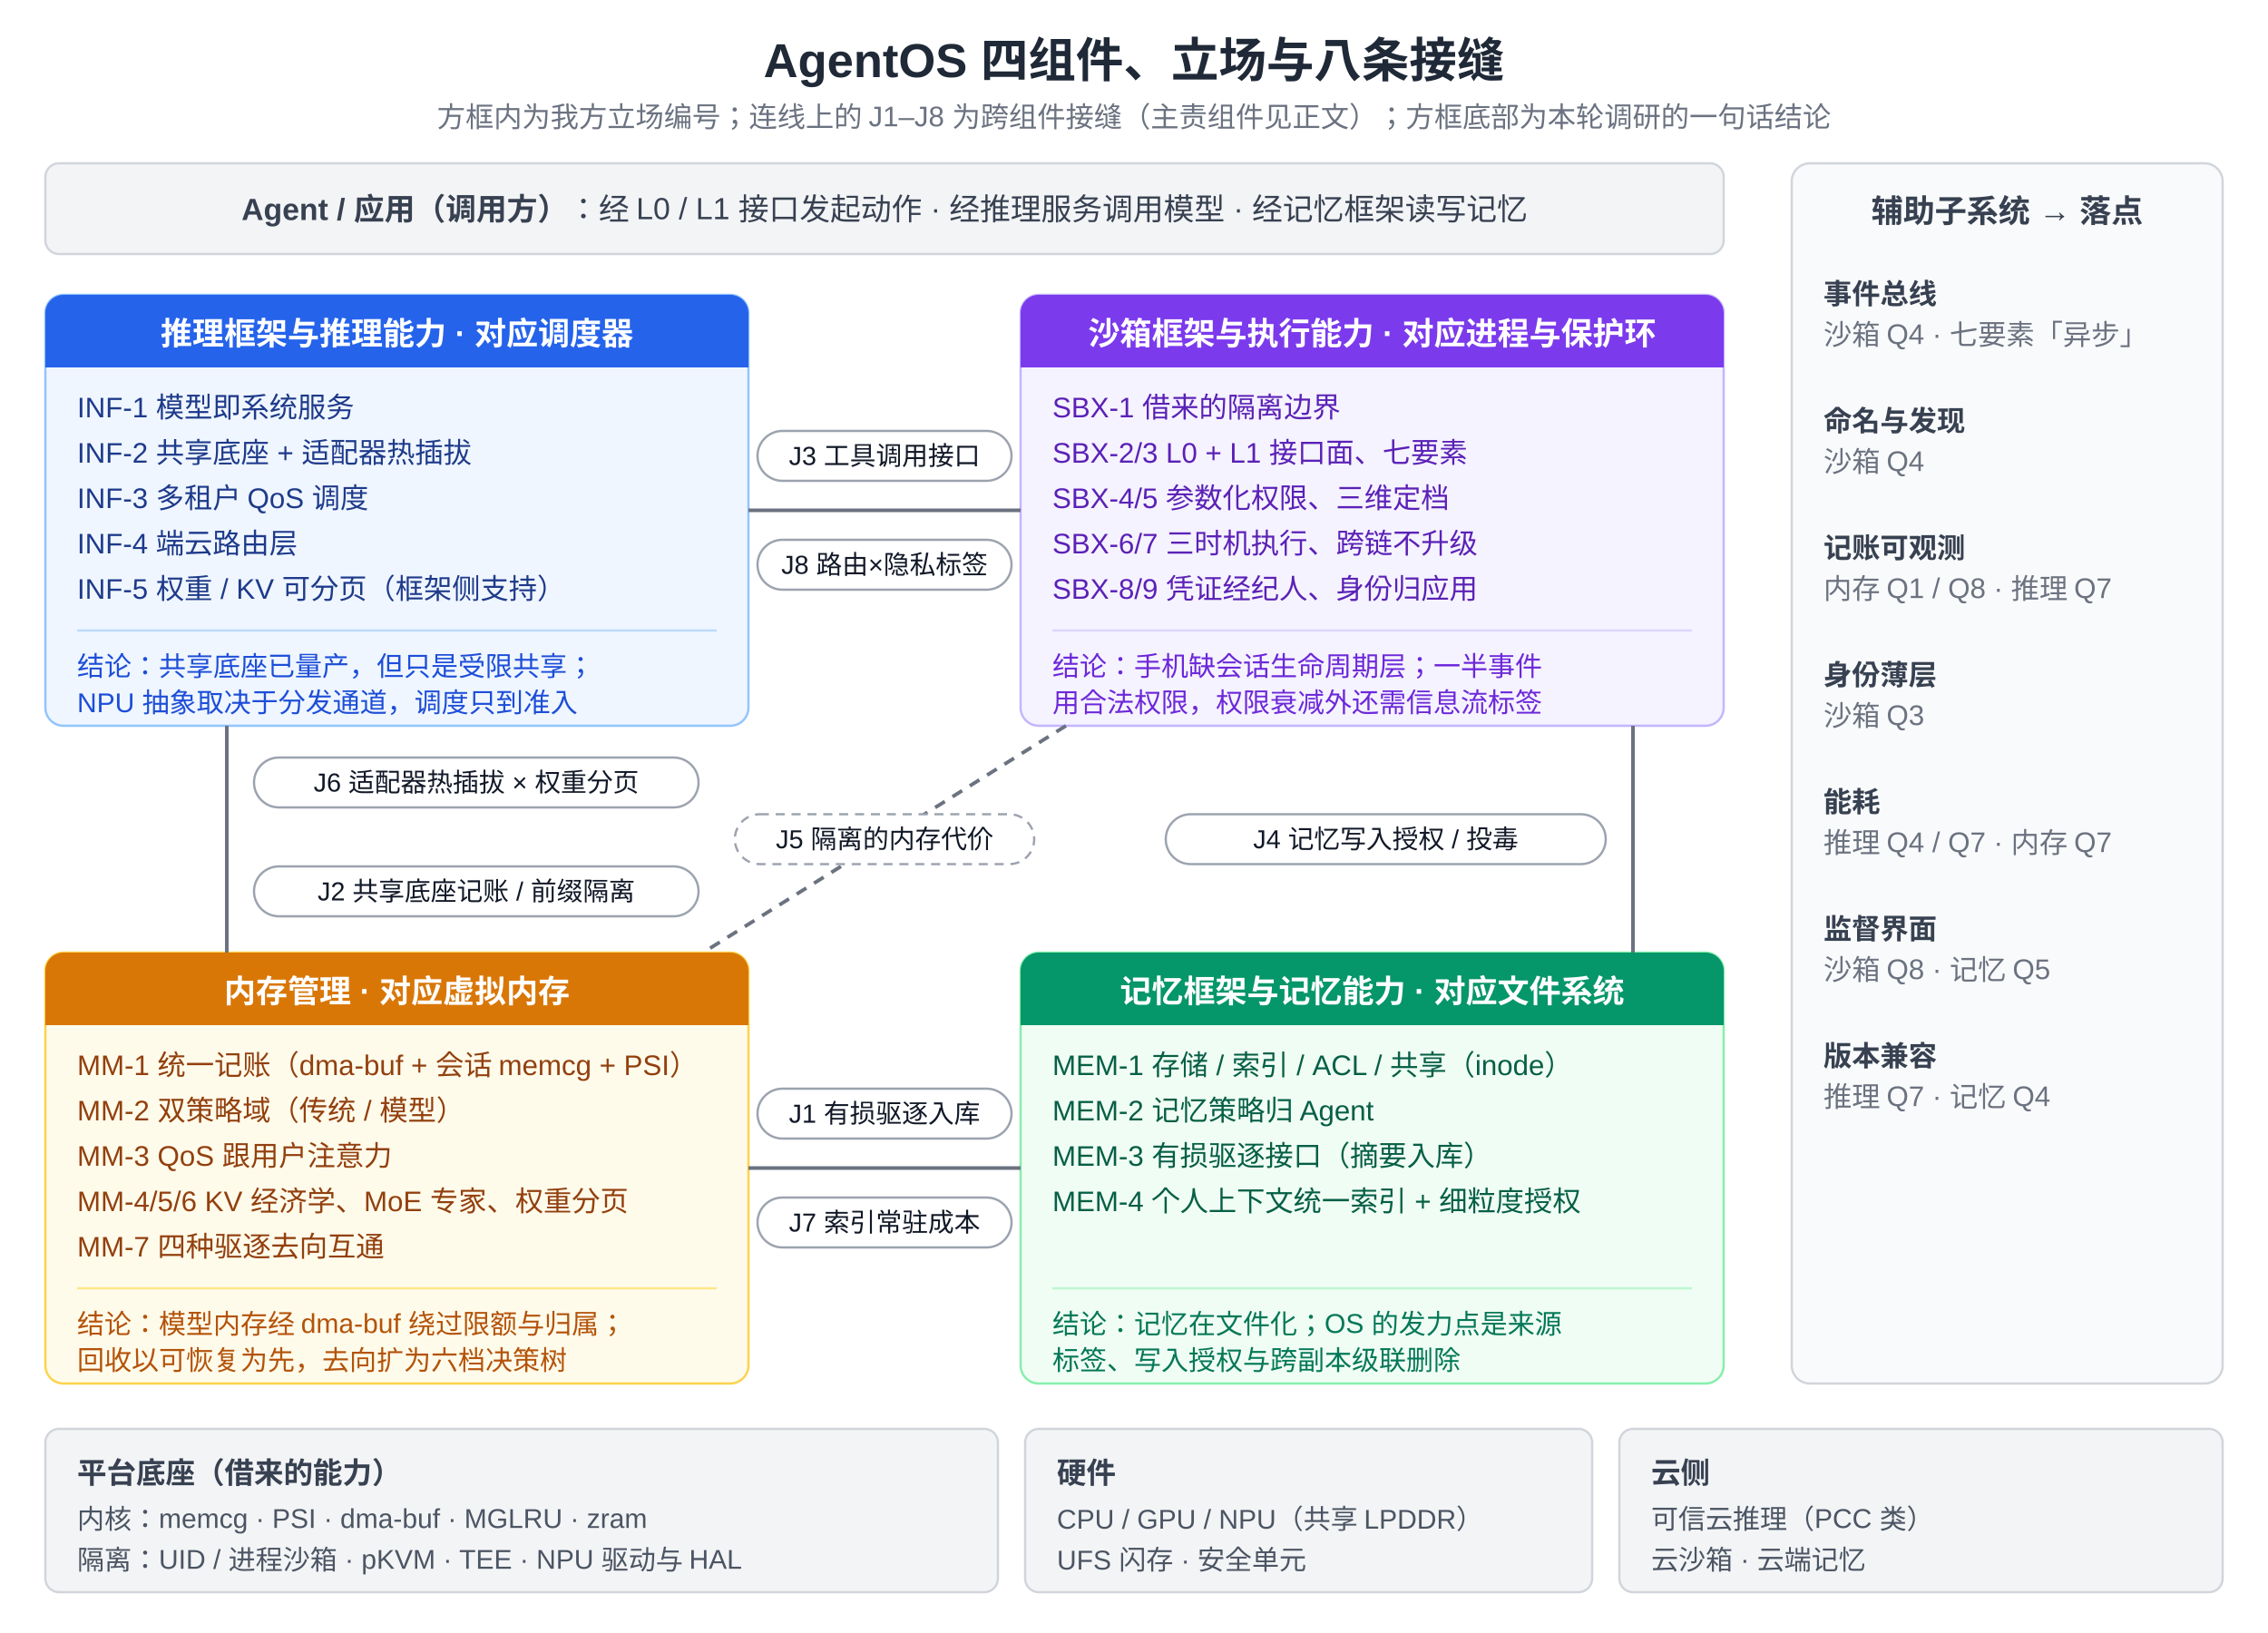
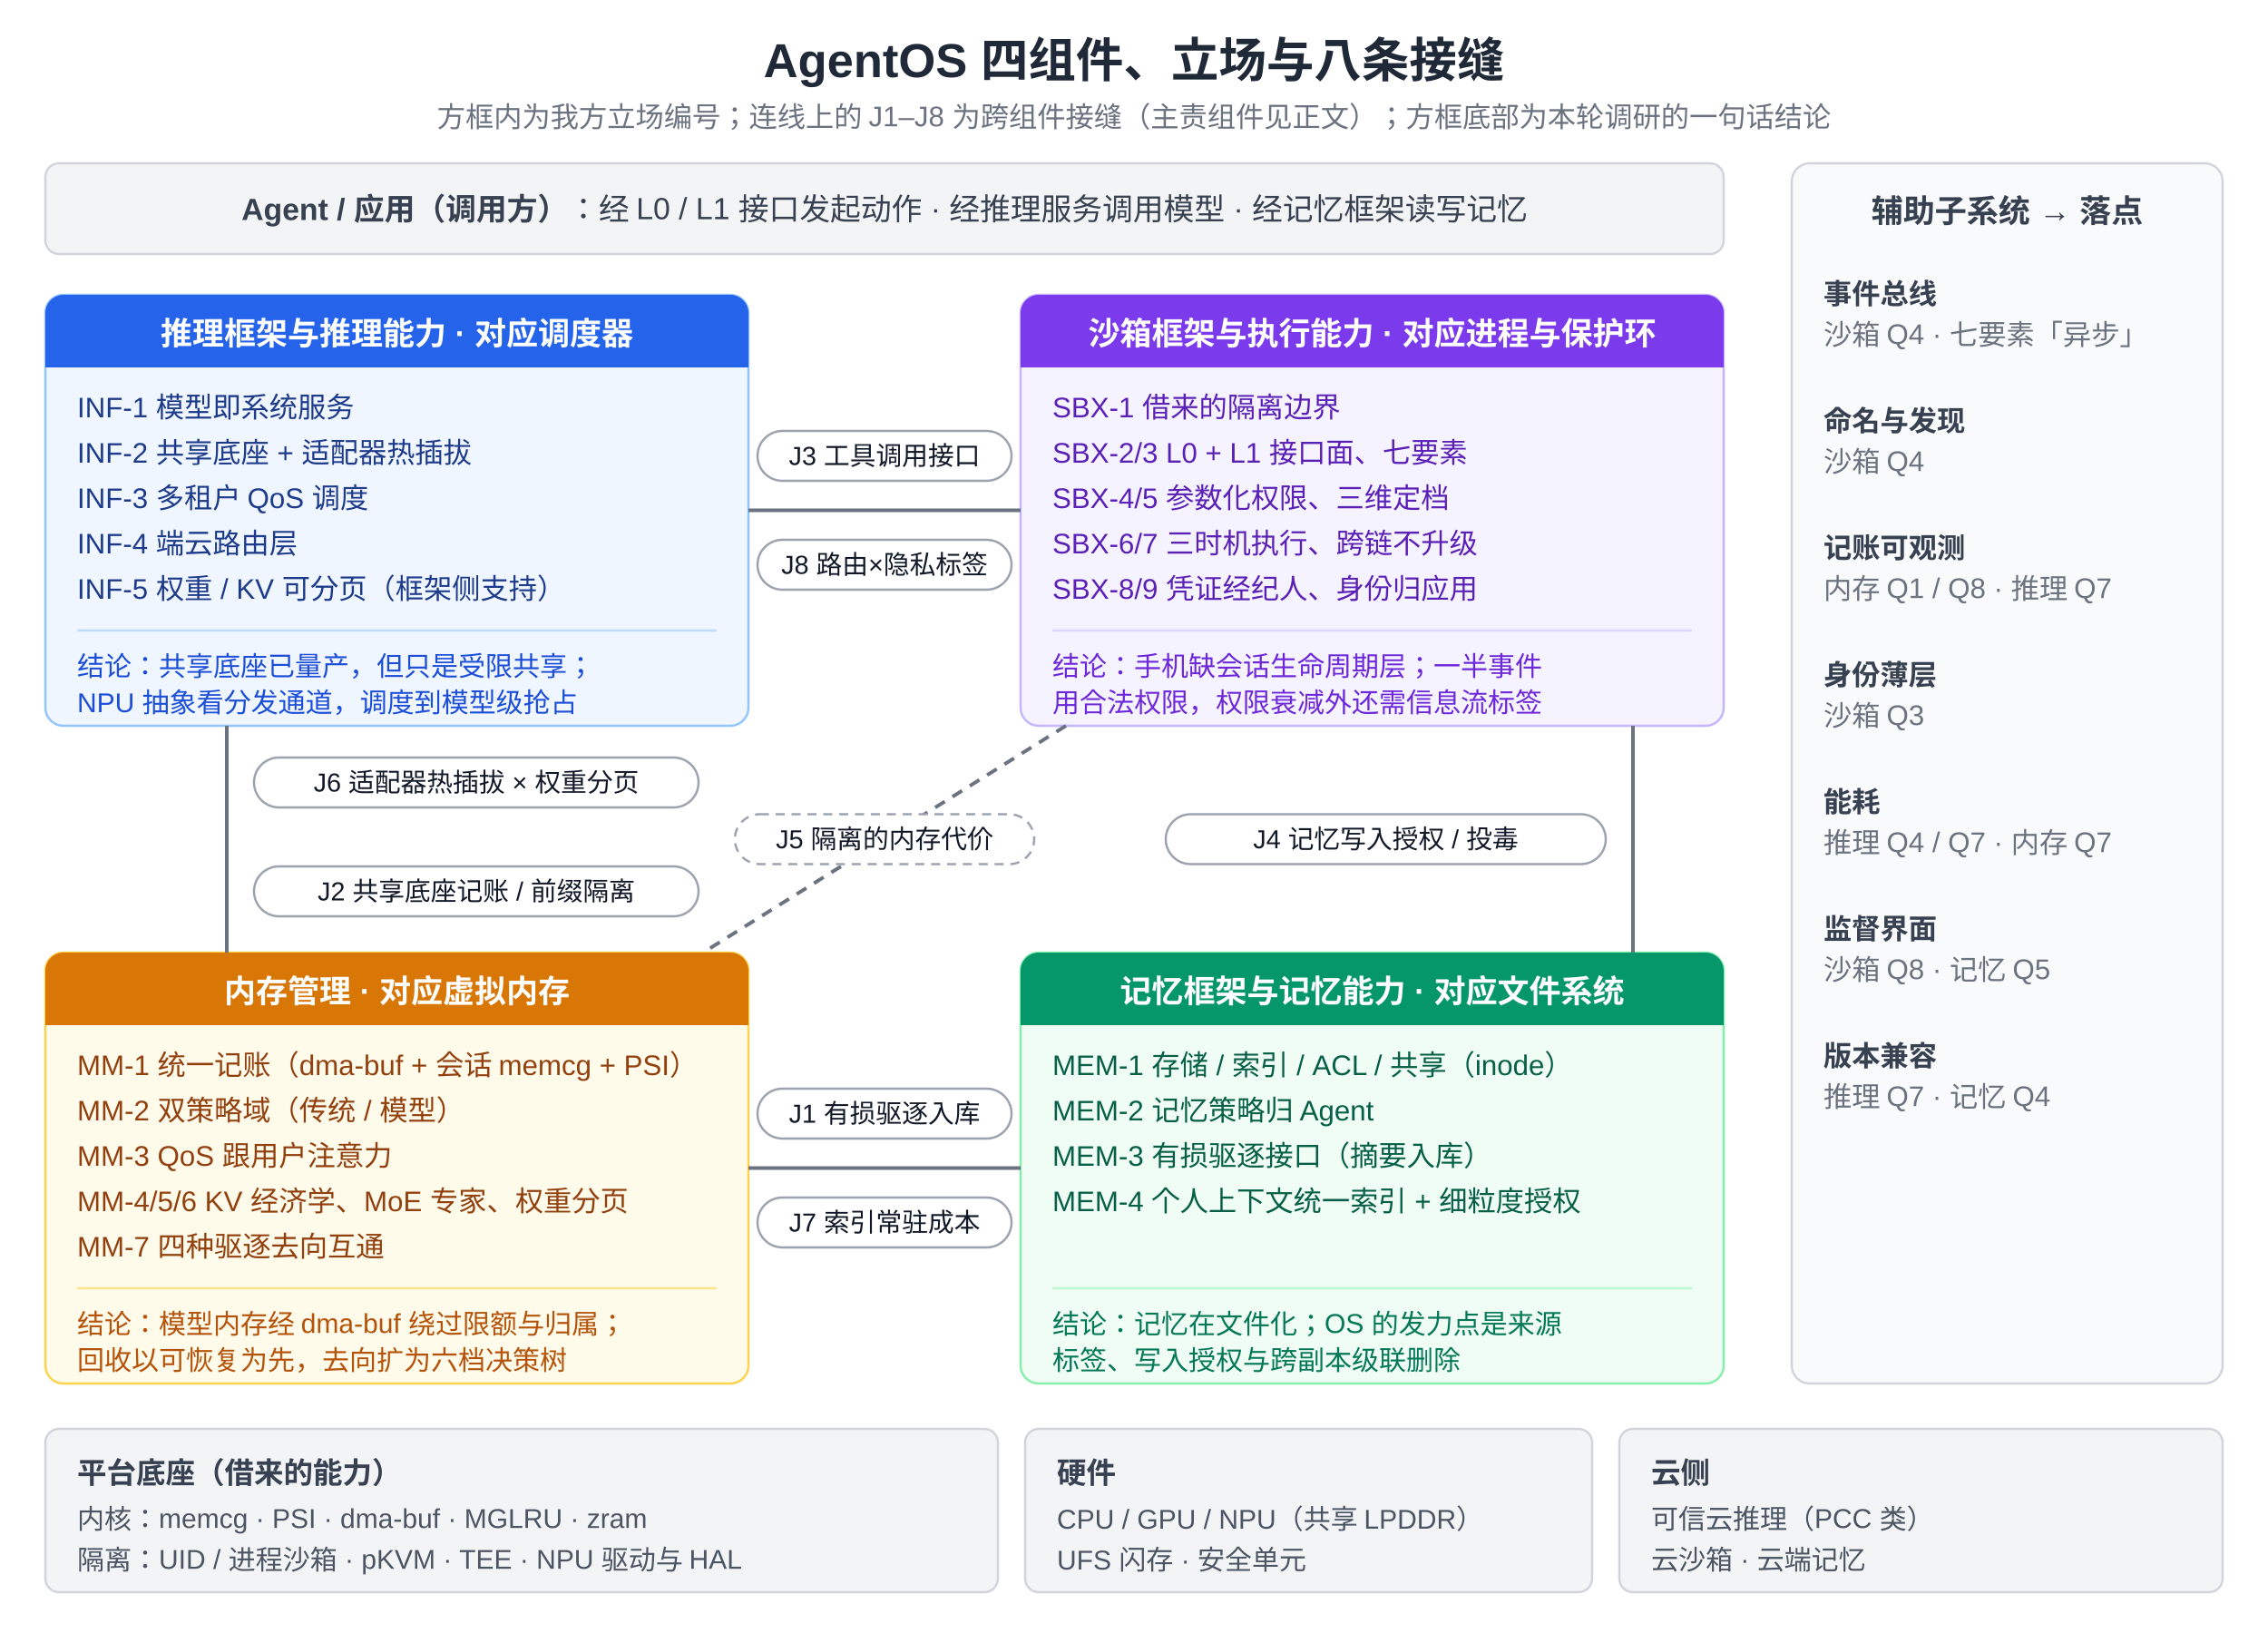
<svg xmlns="http://www.w3.org/2000/svg" width="1000" height="720" viewBox="0 0 1000 720" font-family="-apple-system, 'Segoe UI', 'Helvetica Neue', Arial, 'PingFang SC', 'Microsoft YaHei', sans-serif">
  <rect x="0" y="0" width="1000" height="720" fill="#ffffff" />
  <text x="500" y="34" text-anchor="middle" font-size="21" font-weight="700" fill="#1f2937">AgentOS 四组件、立场与八条接缝</text>
  <text x="500" y="56" text-anchor="middle" font-size="12.5" fill="#6b7280">方框内为我方立场编号；连线上的 J1–J8 为跨组件接缝（主责组件见正文）；方框底部为本轮调研的一句话结论</text>
  <rect x="20" y="72" width="740" height="40" rx="6" fill="#f3f4f6" stroke="#d1d5db" />
  <text x="390" y="97" text-anchor="middle" font-size="13.5" fill="#374151">
    <tspan font-weight="700">Agent / 应用（调用方）</tspan>：经 L0 / L1 接口发起动作 · 经推理服务调用模型 · 经记忆框架读写记忆</text>
  <rect x="20" y="130" width="310" height="190" rx="8" fill="#eff6ff" stroke="#93c5fd" />
  <rect x="20" y="130" width="310" height="32" rx="8" fill="#2563eb" />
  <rect x="20" y="150" width="310" height="12" fill="#2563eb" />
  <text x="175" y="152" text-anchor="middle" font-size="14" font-weight="700" fill="#ffffff">推理框架与推理能力 · 对应调度器</text>
  <g font-size="12.5" fill="#1e3a8a">
    <text x="34" y="184">INF-1 模型即系统服务</text>
    <text x="34" y="204">INF-2 共享底座 + 适配器热插拔</text>
    <text x="34" y="224">INF-3 多租户 QoS 调度</text>
    <text x="34" y="244">INF-4 端云路由层</text>
    <text x="34" y="264">INF-5 权重 / KV 可分页（框架侧支持）</text>
  </g>
  <line x1="34" y1="278" x2="316" y2="278" stroke="#bfdbfe" />
  <text id="c1-finding" x="34" y="298" font-size="12" fill="#1d4ed8">结论：共享底座已量产，但只是受限共享；</text>
-   <text id="c1-finding2" x="34" y="314" font-size="12" fill="#1d4ed8">NPU 抽象取决于分发通道，调度只到准入</text>
+   <text id="c1-finding2" x="34" y="314" font-size="12" fill="#1d4ed8">NPU 抽象看分发通道，调度到模型级抢占</text>
  <rect x="450" y="130" width="310" height="190" rx="8" fill="#f5f3ff" stroke="#c4b5fd" />
  <rect x="450" y="130" width="310" height="32" rx="8" fill="#7c3aed" />
  <rect x="450" y="150" width="310" height="12" fill="#7c3aed" />
  <text x="605" y="152" text-anchor="middle" font-size="14" font-weight="700" fill="#ffffff">沙箱框架与执行能力 · 对应进程与保护环</text>
  <g font-size="12.5" fill="#5b21b6">
    <text x="464" y="184">SBX-1 借来的隔离边界</text>
    <text x="464" y="204">SBX-2/3 L0 + L1 接口面、七要素</text>
    <text x="464" y="224">SBX-4/5 参数化权限、三维定档</text>
    <text x="464" y="244">SBX-6/7 三时机执行、跨链不升级</text>
    <text x="464" y="264">SBX-8/9 凭证经纪人、身份归应用</text>
  </g>
  <line x1="464" y1="278" x2="746" y2="278" stroke="#ddd6fe" />
  <text id="c2-finding" x="464" y="298" font-size="12" fill="#6d28d9">结论：手机缺会话生命周期层；一半事件</text>
  <text id="c2-finding2" x="464" y="314" font-size="12" fill="#6d28d9">用合法权限，权限衰减外还需信息流标签</text>
  <rect x="20" y="420" width="310" height="190" rx="8" fill="#fffbeb" stroke="#fcd34d" />
  <rect x="20" y="420" width="310" height="32" rx="8" fill="#d97706" />
  <rect x="20" y="440" width="310" height="12" fill="#d97706" />
  <text x="175" y="442" text-anchor="middle" font-size="14" font-weight="700" fill="#ffffff">内存管理 · 对应虚拟内存</text>
  <g font-size="12.5" fill="#92400e">
    <text x="34" y="474">MM-1 统一记账（dma-buf + 会话 memcg + PSI）</text>
    <text x="34" y="494">MM-2 双策略域（传统 / 模型）</text>
    <text x="34" y="514">MM-3 QoS 跟用户注意力</text>
    <text x="34" y="534">MM-4/5/6 KV 经济学、MoE 专家、权重分页</text>
    <text x="34" y="554">MM-7 四种驱逐去向互通</text>
  </g>
  <line x1="34" y1="568" x2="316" y2="568" stroke="#fde68a" />
  <text id="c4-finding" x="34" y="588" font-size="12" fill="#b45309">结论：模型内存经 dma-buf 绕过限额与归属；</text>
  <text id="c4-finding2" x="34" y="604" font-size="12" fill="#b45309">回收以可恢复为先，去向扩为六档决策树</text>
  <rect x="450" y="420" width="310" height="190" rx="8" fill="#f0fdf4" stroke="#86efac" />
  <rect x="450" y="420" width="310" height="32" rx="8" fill="#059669" />
  <rect x="450" y="440" width="310" height="12" fill="#059669" />
  <text x="605" y="442" text-anchor="middle" font-size="14" font-weight="700" fill="#ffffff">记忆框架与记忆能力 · 对应文件系统</text>
  <g font-size="12.5" fill="#065f46">
    <text x="464" y="474">MEM-1 存储 / 索引 / ACL / 共享（inode）</text>
    <text x="464" y="494">MEM-2 记忆策略归 Agent</text>
    <text x="464" y="514">MEM-3 有损驱逐接口（摘要入库）</text>
    <text x="464" y="534">MEM-4 个人上下文统一索引 + 细粒度授权</text>
  </g>
  <line x1="464" y1="568" x2="746" y2="568" stroke="#bbf7d0" />
  <text id="c3-finding" x="464" y="588" font-size="12" fill="#047857">结论：记忆在文件化；OS 的发力点是来源</text>
  <text id="c3-finding2" x="464" y="604" font-size="12" fill="#047857">标签、写入授权与跨副本级联删除</text>
  <g stroke="#6b7280" stroke-width="1.6" fill="none">
    <line x1="330" y1="225" x2="450" y2="225" />
    <line x1="330" y1="515" x2="450" y2="515" />
    <line x1="100" y1="320" x2="100" y2="420" />
    <line x1="720" y1="320" x2="720" y2="420" />
    <line x1="470" y1="320" x2="310" y2="420" stroke-dasharray="5,4" />
  </g>
  <g font-size="11.5">
    <rect x="334" y="190" width="112" height="22" rx="11" fill="#ffffff" stroke="#9ca3af" />
    <text x="390" y="205" text-anchor="middle" fill="#111827">J3 工具调用接口</text>
    <rect x="334" y="238" width="112" height="22" rx="11" fill="#ffffff" stroke="#9ca3af" />
    <text x="390" y="253" text-anchor="middle" fill="#111827">J8 路由×隐私标签</text>
    <rect x="334" y="480" width="112" height="22" rx="11" fill="#ffffff" stroke="#9ca3af" />
    <text x="390" y="495" text-anchor="middle" fill="#111827">J1 有损驱逐入库</text>
    <rect x="334" y="528" width="112" height="22" rx="11" fill="#ffffff" stroke="#9ca3af" />
    <text x="390" y="543" text-anchor="middle" fill="#111827">J7 索引常驻成本</text>
    <rect x="112" y="334" width="196" height="22" rx="11" fill="#ffffff" stroke="#9ca3af" />
    <text x="210" y="349" text-anchor="middle" fill="#111827">J6 适配器热插拔 × 权重分页</text>
    <rect x="112" y="382" width="196" height="22" rx="11" fill="#ffffff" stroke="#9ca3af" />
    <text x="210" y="397" text-anchor="middle" fill="#111827">J2 共享底座记账 / 前缀隔离</text>
    <rect x="324" y="359" width="132" height="22" rx="11" fill="#ffffff" stroke="#9ca3af" stroke-dasharray="4,3" />
    <text x="390" y="374" text-anchor="middle" fill="#111827">J5 隔离的内存代价</text>
    <rect x="514" y="359" width="194" height="22" rx="11" fill="#ffffff" stroke="#9ca3af" />
    <text x="611" y="374" text-anchor="middle" fill="#111827">J4 记忆写入授权 / 投毒</text>
  </g>
  <rect x="790" y="72" width="190" height="538" rx="8" fill="#f9fafb" stroke="#d1d5db" />
  <text x="885" y="98" text-anchor="middle" font-size="14" font-weight="700" fill="#374151">辅助子系统 → 落点</text>
  <g font-size="12.5" fill="#374151">
    <text x="804" y="134" font-weight="700">事件总线</text>
    <text x="804" y="152" fill="#6b7280">沙箱 Q4 · 七要素「异步」</text>
    <text x="804" y="190" font-weight="700">命名与发现</text>
    <text x="804" y="208" fill="#6b7280">沙箱 Q4</text>
    <text x="804" y="246" font-weight="700">记账可观测</text>
    <text x="804" y="264" fill="#6b7280">内存 Q1 / Q8 · 推理 Q7</text>
    <text x="804" y="302" font-weight="700">身份薄层</text>
    <text x="804" y="320" fill="#6b7280">沙箱 Q3</text>
    <text x="804" y="358" font-weight="700">能耗</text>
    <text x="804" y="376" fill="#6b7280">推理 Q4 / Q7 · 内存 Q7</text>
    <text x="804" y="414" font-weight="700">监督界面</text>
    <text x="804" y="432" fill="#6b7280">沙箱 Q8 · 记忆 Q5</text>
    <text x="804" y="470" font-weight="700">版本兼容</text>
    <text x="804" y="488" fill="#6b7280">推理 Q7 · 记忆 Q4</text>
  </g>
  <rect x="20" y="630" width="420" height="72" rx="6" fill="#f3f4f6" stroke="#d1d5db" />
  <text x="34" y="654" font-size="13" font-weight="700" fill="#374151">平台底座（借来的能力）</text>
  <text x="34" y="674" font-size="12" fill="#4b5563">内核：memcg · PSI · dma-buf · MGLRU · zram</text>
  <text x="34" y="692" font-size="12" fill="#4b5563">隔离：UID / 进程沙箱 · pKVM · TEE · NPU 驱动与 HAL</text>
  <rect x="452" y="630" width="250" height="72" rx="6" fill="#f3f4f6" stroke="#d1d5db" />
  <text x="466" y="654" font-size="13" font-weight="700" fill="#374151">硬件</text>
  <text x="466" y="674" font-size="12" fill="#4b5563">CPU / GPU / NPU（共享 LPDDR）</text>
  <text x="466" y="692" font-size="12" fill="#4b5563">UFS 闪存 · 安全单元</text>
  <rect x="714" y="630" width="266" height="72" rx="6" fill="#f3f4f6" stroke="#d1d5db" />
  <text x="728" y="654" font-size="13" font-weight="700" fill="#374151">云侧</text>
  <text x="728" y="674" font-size="12" fill="#4b5563">可信云推理（PCC 类）</text>
  <text x="728" y="692" font-size="12" fill="#4b5563">云沙箱 · 云端记忆</text>
</svg>
